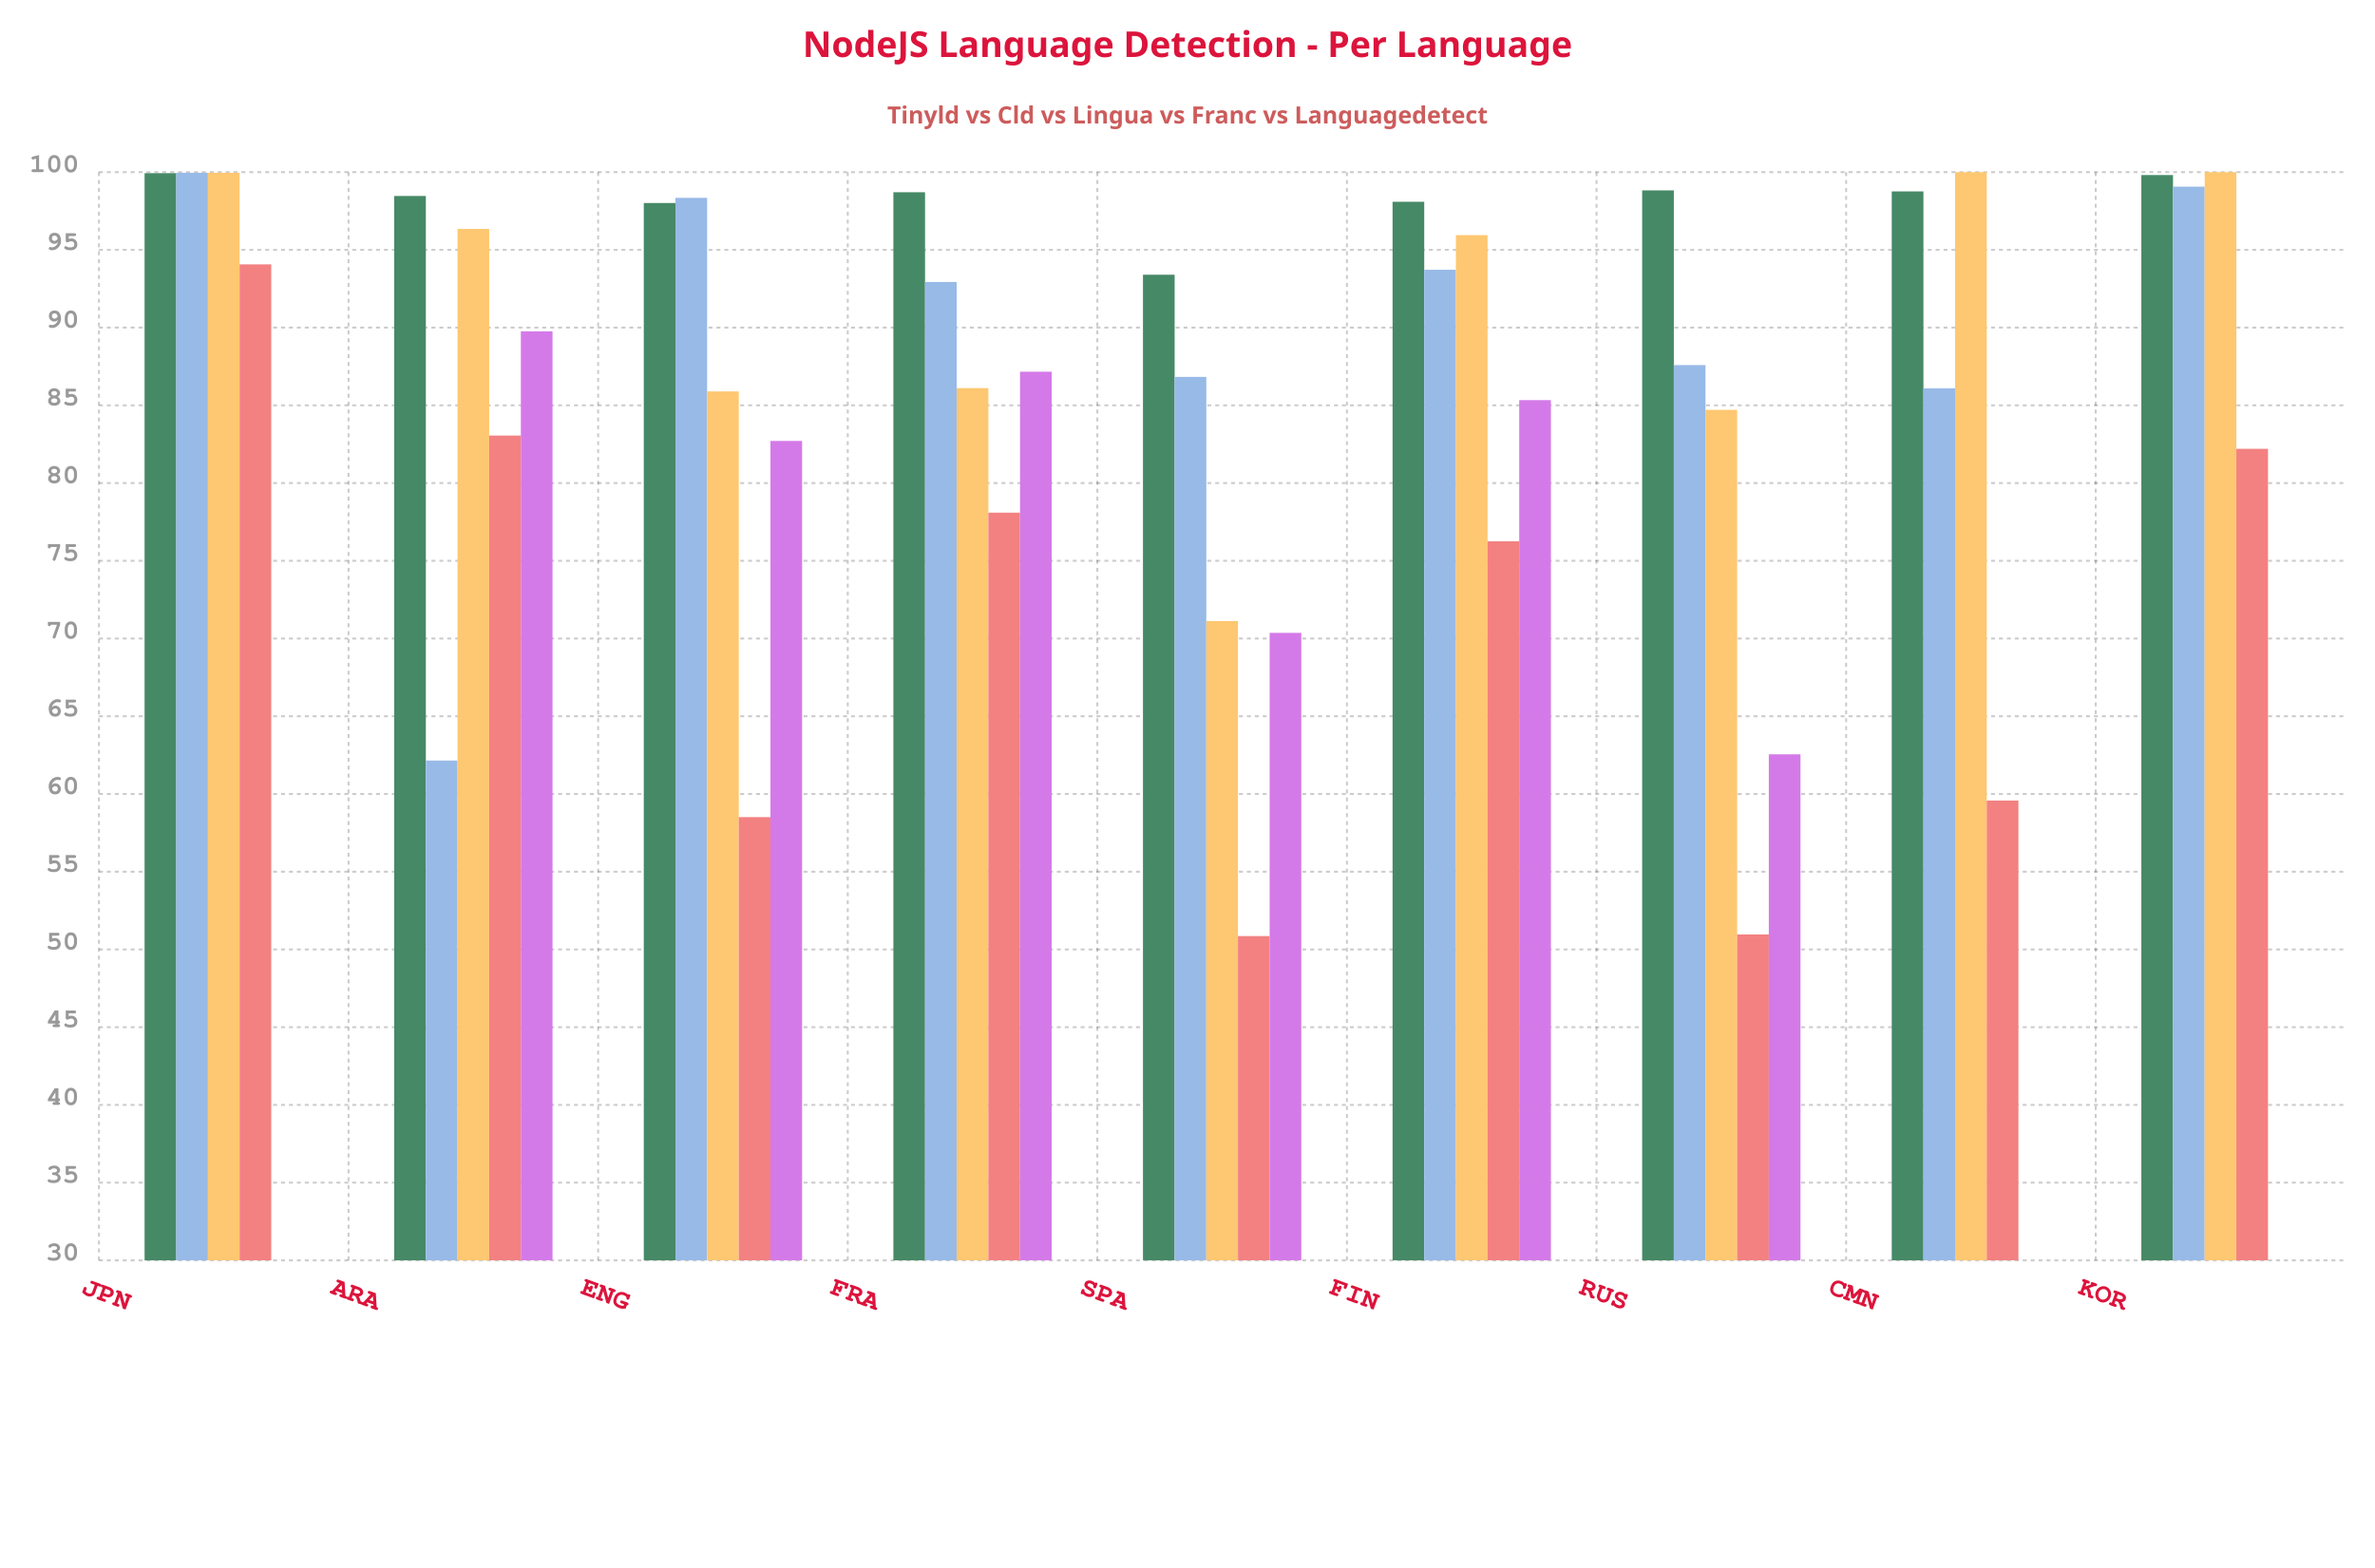
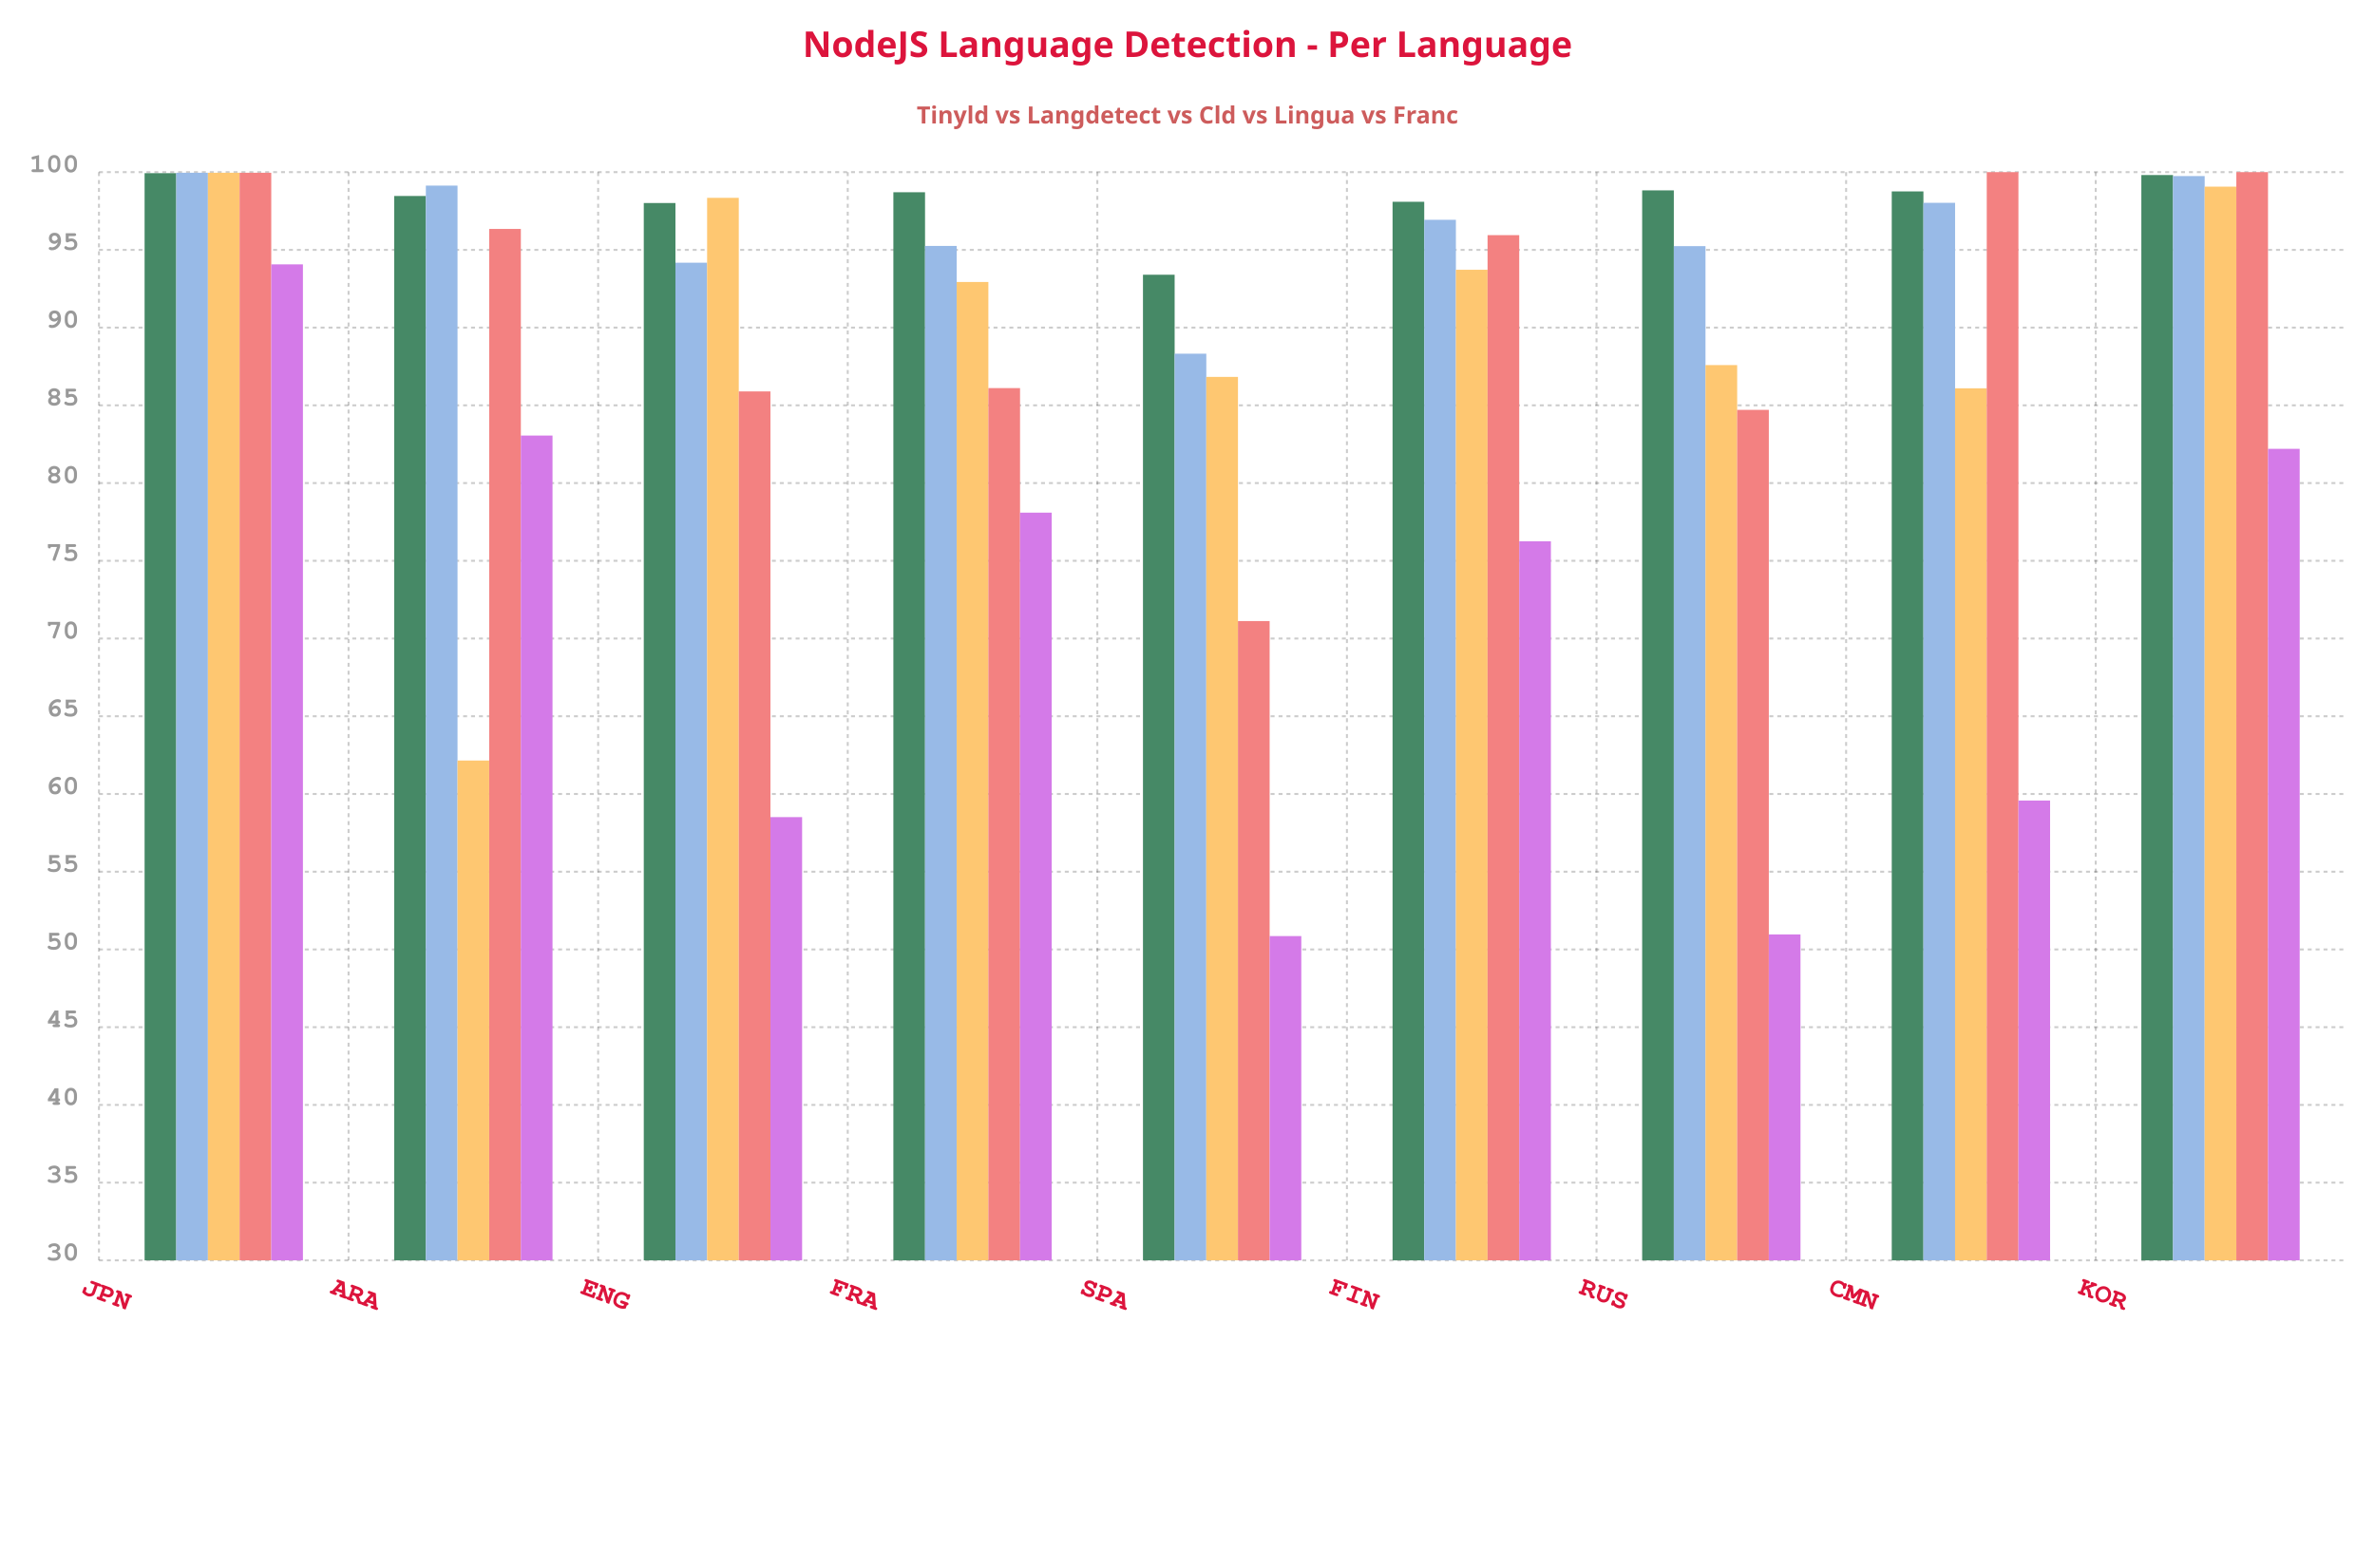
<svg xmlns="http://www.w3.org/2000/svg" xmlns:ns1="http://gionkunz.github.com/chartist-js/ct" width="1200" height="792" class="ct-chart-bar" style="background:#FFF;background:#FFF;">
  <g class="ct-grids" transform="translate(0, 72)">
    <line x1="50" x2="50" y1="15" y2="565" class="ct-grid ct-horizontal" style="stroke:rgba(0,0,0,.2);stroke-width:1px;stroke-dasharray:2px;stroke-dasharray:2px;stroke-width:1px;stroke:rgba(0,0,0,.2);" />
    <line x1="176.111" x2="176.111" y1="15" y2="565" class="ct-grid ct-horizontal" style="stroke:rgba(0,0,0,.2);stroke-width:1px;stroke-dasharray:2px;stroke-dasharray:2px;stroke-width:1px;stroke:rgba(0,0,0,.2);" />
    <line x1="302.222" x2="302.222" y1="15" y2="565" class="ct-grid ct-horizontal" style="stroke:rgba(0,0,0,.2);stroke-width:1px;stroke-dasharray:2px;stroke-dasharray:2px;stroke-width:1px;stroke:rgba(0,0,0,.2);" />
    <line x1="428.333" x2="428.333" y1="15" y2="565" class="ct-grid ct-horizontal" style="stroke:rgba(0,0,0,.2);stroke-width:1px;stroke-dasharray:2px;stroke-dasharray:2px;stroke-width:1px;stroke:rgba(0,0,0,.2);" />
    <line x1="554.444" x2="554.444" y1="15" y2="565" class="ct-grid ct-horizontal" style="stroke:rgba(0,0,0,.2);stroke-width:1px;stroke-dasharray:2px;stroke-dasharray:2px;stroke-width:1px;stroke:rgba(0,0,0,.2);" />
    <line x1="680.556" x2="680.556" y1="15" y2="565" class="ct-grid ct-horizontal" style="stroke:rgba(0,0,0,.2);stroke-width:1px;stroke-dasharray:2px;stroke-dasharray:2px;stroke-width:1px;stroke:rgba(0,0,0,.2);" />
    <line x1="806.667" x2="806.667" y1="15" y2="565" class="ct-grid ct-horizontal" style="stroke:rgba(0,0,0,.2);stroke-width:1px;stroke-dasharray:2px;stroke-dasharray:2px;stroke-width:1px;stroke:rgba(0,0,0,.2);" />
    <line x1="932.778" x2="932.778" y1="15" y2="565" class="ct-grid ct-horizontal" style="stroke:rgba(0,0,0,.2);stroke-width:1px;stroke-dasharray:2px;stroke-dasharray:2px;stroke-width:1px;stroke:rgba(0,0,0,.2);" />
    <line x1="1058.889" x2="1058.889" y1="15" y2="565" class="ct-grid ct-horizontal" style="stroke:rgba(0,0,0,.2);stroke-width:1px;stroke-dasharray:2px;stroke-dasharray:2px;stroke-width:1px;stroke:rgba(0,0,0,.2);" />
    <line y1="565" y2="565" x1="50" x2="1185" class="ct-grid ct-vertical" style="stroke:rgba(0,0,0,.2);stroke-width:1px;stroke-dasharray:2px;stroke-dasharray:2px;stroke-width:1px;stroke:rgba(0,0,0,.2);" />
    <line y1="525.714" y2="525.714" x1="50" x2="1185" class="ct-grid ct-vertical" style="stroke:rgba(0,0,0,.2);stroke-width:1px;stroke-dasharray:2px;stroke-dasharray:2px;stroke-width:1px;stroke:rgba(0,0,0,.2);" />
    <line y1="486.429" y2="486.429" x1="50" x2="1185" class="ct-grid ct-vertical" style="stroke:rgba(0,0,0,.2);stroke-width:1px;stroke-dasharray:2px;stroke-dasharray:2px;stroke-width:1px;stroke:rgba(0,0,0,.2);" />
    <line y1="447.143" y2="447.143" x1="50" x2="1185" class="ct-grid ct-vertical" style="stroke:rgba(0,0,0,.2);stroke-width:1px;stroke-dasharray:2px;stroke-dasharray:2px;stroke-width:1px;stroke:rgba(0,0,0,.2);" />
    <line y1="407.857" y2="407.857" x1="50" x2="1185" class="ct-grid ct-vertical" style="stroke:rgba(0,0,0,.2);stroke-width:1px;stroke-dasharray:2px;stroke-dasharray:2px;stroke-width:1px;stroke:rgba(0,0,0,.2);" />
    <line y1="368.571" y2="368.571" x1="50" x2="1185" class="ct-grid ct-vertical" style="stroke:rgba(0,0,0,.2);stroke-width:1px;stroke-dasharray:2px;stroke-dasharray:2px;stroke-width:1px;stroke:rgba(0,0,0,.2);" />
    <line y1="329.286" y2="329.286" x1="50" x2="1185" class="ct-grid ct-vertical" style="stroke:rgba(0,0,0,.2);stroke-width:1px;stroke-dasharray:2px;stroke-dasharray:2px;stroke-width:1px;stroke:rgba(0,0,0,.2);" />
    <line y1="290" y2="290" x1="50" x2="1185" class="ct-grid ct-vertical" style="stroke:rgba(0,0,0,.2);stroke-width:1px;stroke-dasharray:2px;stroke-dasharray:2px;stroke-width:1px;stroke:rgba(0,0,0,.2);" />
    <line y1="250.714" y2="250.714" x1="50" x2="1185" class="ct-grid ct-vertical" style="stroke:rgba(0,0,0,.2);stroke-width:1px;stroke-dasharray:2px;stroke-dasharray:2px;stroke-width:1px;stroke:rgba(0,0,0,.2);" />
    <line y1="211.429" y2="211.429" x1="50" x2="1185" class="ct-grid ct-vertical" style="stroke:rgba(0,0,0,.2);stroke-width:1px;stroke-dasharray:2px;stroke-dasharray:2px;stroke-width:1px;stroke:rgba(0,0,0,.2);" />
    <line y1="172.143" y2="172.143" x1="50" x2="1185" class="ct-grid ct-vertical" style="stroke:rgba(0,0,0,.2);stroke-width:1px;stroke-dasharray:2px;stroke-dasharray:2px;stroke-width:1px;stroke:rgba(0,0,0,.2);" />
    <line y1="132.857" y2="132.857" x1="50" x2="1185" class="ct-grid ct-vertical" style="stroke:rgba(0,0,0,.2);stroke-width:1px;stroke-dasharray:2px;stroke-dasharray:2px;stroke-width:1px;stroke:rgba(0,0,0,.2);" />
    <line y1="93.571" y2="93.571" x1="50" x2="1185" class="ct-grid ct-vertical" style="stroke:rgba(0,0,0,.2);stroke-width:1px;stroke-dasharray:2px;stroke-dasharray:2px;stroke-width:1px;stroke:rgba(0,0,0,.2);" />
    <line y1="54.286" y2="54.286" x1="50" x2="1185" class="ct-grid ct-vertical" style="stroke:rgba(0,0,0,.2);stroke-width:1px;stroke-dasharray:2px;stroke-dasharray:2px;stroke-width:1px;stroke:rgba(0,0,0,.2);" />
    <line y1="15" y2="15" x1="50" x2="1185" class="ct-grid ct-vertical" style="stroke:rgba(0,0,0,.2);stroke-width:1px;stroke-dasharray:2px;stroke-dasharray:2px;stroke-width:1px;stroke:rgba(0,0,0,.2);" />
  </g>
  <g transform="translate(0, 72)">
    <g class="ct-series ct-series-a">
      <line x1="81.056" x2="81.056" y1="565" y2="15.524" class="ct-bar" ns1:value="99.9333" style="stroke:#d70206;stroke:#d70206;fill:none;stroke-width:10px;stroke-width:10px;fill:none;stroke:#468966;stroke-width:16px !important;stroke-width:16px !important;stroke:#468966;" />
      <line x1="207.167" x2="207.167" y1="565" y2="27.046" class="ct-bar" ns1:value="98.4669" style="stroke:#d70206;stroke:#d70206;fill:none;stroke-width:10px;stroke-width:10px;fill:none;stroke:#468966;stroke-width:16px !important;stroke-width:16px !important;stroke:#468966;" />
      <line x1="333.278" x2="333.278" y1="565" y2="30.607" class="ct-bar" ns1:value="98.0136" style="stroke:#d70206;stroke:#d70206;fill:none;stroke-width:10px;stroke-width:10px;fill:none;stroke:#468966;stroke-width:16px !important;stroke-width:16px !important;stroke:#468966;" />
      <line x1="459.389" x2="459.389" y1="565" y2="25.161" class="ct-bar" ns1:value="98.7068" style="stroke:#d70206;stroke:#d70206;fill:none;stroke-width:10px;stroke-width:10px;fill:none;stroke:#468966;stroke-width:16px !important;stroke-width:16px !important;stroke:#468966;" />
      <line x1="585.5" x2="585.5" y1="565" y2="66.85" class="ct-bar" ns1:value="93.4009" style="stroke:#d70206;stroke:#d70206;fill:none;stroke-width:10px;stroke-width:10px;fill:none;stroke:#468966;stroke-width:16px !important;stroke-width:16px !important;stroke:#468966;" />
      <line x1="711.611" x2="711.611" y1="565" y2="29.979" class="ct-bar" ns1:value="98.0936" style="stroke:#d70206;stroke:#d70206;fill:none;stroke-width:10px;stroke-width:10px;fill:none;stroke:#468966;stroke-width:16px !important;stroke-width:16px !important;stroke:#468966;" />
      <line x1="837.722" x2="837.722" y1="565" y2="24.218" class="ct-bar" ns1:value="98.8268" style="stroke:#d70206;stroke:#d70206;fill:none;stroke-width:10px;stroke-width:10px;fill:none;stroke:#468966;stroke-width:16px !important;stroke-width:16px !important;stroke:#468966;" />
      <line x1="963.833" x2="963.833" y1="565" y2="24.741" class="ct-bar" ns1:value="98.7602" style="stroke:#d70206;stroke:#d70206;fill:none;stroke-width:10px;stroke-width:10px;fill:none;stroke:#468966;stroke-width:16px !important;stroke-width:16px !important;stroke:#468966;" />
      <line x1="1089.944" x2="1089.944" y1="565" y2="16.466" class="ct-bar" ns1:value="99.8134" style="stroke:#d70206;stroke:#d70206;fill:none;stroke-width:10px;stroke-width:10px;fill:none;stroke:#468966;stroke-width:16px !important;stroke-width:16px !important;stroke:#468966;" />
    </g>
    <g class="ct-series ct-series-b">
      <line x1="97.056" x2="97.056" y1="565" y2="15.314" class="ct-bar" ns1:value="99.96" style="stroke:#f05b4f;stroke:#f05b4f;fill:none;stroke-width:10px;stroke-width:10px;fill:none;stroke:#98BAE7;stroke-width:16px !important;stroke-width:16px !important;stroke:#98BAE7;" />
-       <line x1="223.167" x2="223.167" y1="565" y2="312.38" class="ct-bar" ns1:value="62.1517" style="stroke:#f05b4f;stroke:#f05b4f;fill:none;stroke-width:10px;stroke-width:10px;fill:none;stroke:#98BAE7;stroke-width:16px !important;stroke-width:16px !important;stroke:#98BAE7;" />
-       <line x1="349.278" x2="349.278" y1="565" y2="27.989" class="ct-bar" ns1:value="98.3469" style="stroke:#f05b4f;stroke:#f05b4f;fill:none;stroke-width:10px;stroke-width:10px;fill:none;stroke:#98BAE7;stroke-width:16px !important;stroke-width:16px !important;stroke:#98BAE7;" />
-       <line x1="475.389" x2="475.389" y1="565" y2="70.516" class="ct-bar" ns1:value="92.9343" style="stroke:#f05b4f;stroke:#f05b4f;fill:none;stroke-width:10px;stroke-width:10px;fill:none;stroke:#98BAE7;stroke-width:16px !important;stroke-width:16px !important;stroke:#98BAE7;" />
-       <line x1="601.5" x2="601.5" y1="565" y2="118.491" class="ct-bar" ns1:value="86.8284" style="stroke:#f05b4f;stroke:#f05b4f;fill:none;stroke-width:10px;stroke-width:10px;fill:none;stroke:#98BAE7;stroke-width:16px !important;stroke-width:16px !important;stroke:#98BAE7;" />
-       <line x1="727.611" x2="727.611" y1="565" y2="64.337" class="ct-bar" ns1:value="93.7208" style="stroke:#f05b4f;stroke:#f05b4f;fill:none;stroke-width:10px;stroke-width:10px;fill:none;stroke:#98BAE7;stroke-width:16px !important;stroke-width:16px !important;stroke:#98BAE7;" />
-       <line x1="853.722" x2="853.722" y1="565" y2="112.52" class="ct-bar" ns1:value="87.5883" style="stroke:#f05b4f;stroke:#f05b4f;fill:none;stroke-width:10px;stroke-width:10px;fill:none;stroke:#98BAE7;stroke-width:16px !important;stroke-width:16px !important;stroke:#98BAE7;" />
-       <line x1="979.833" x2="979.833" y1="565" y2="124.252" class="ct-bar" ns1:value="86.0952" style="stroke:#f05b4f;stroke:#f05b4f;fill:none;stroke-width:10px;stroke-width:10px;fill:none;stroke:#98BAE7;stroke-width:16px !important;stroke-width:16px !important;stroke:#98BAE7;" />
-       <line x1="1105.944" x2="1105.944" y1="565" y2="22.332" class="ct-bar" ns1:value="99.0668" style="stroke:#f05b4f;stroke:#f05b4f;fill:none;stroke-width:10px;stroke-width:10px;fill:none;stroke:#98BAE7;stroke-width:16px !important;stroke-width:16px !important;stroke:#98BAE7;" />
+       <line x1="223.167" x2="223.167" y1="565" y2="21.809" class="ct-bar" ns1:value="99.1334" style="stroke:#f05b4f;stroke:#f05b4f;fill:none;stroke-width:10px;stroke-width:10px;fill:none;stroke:#98BAE7;stroke-width:16px !important;stroke-width:16px !important;stroke:#98BAE7;" />
+       <line x1="349.278" x2="349.278" y1="565" y2="60.775" class="ct-bar" ns1:value="94.1741" style="stroke:#f05b4f;stroke:#f05b4f;fill:none;stroke-width:10px;stroke-width:10px;fill:none;stroke:#98BAE7;stroke-width:16px !important;stroke-width:16px !important;stroke:#98BAE7;" />
+       <line x1="475.389" x2="475.389" y1="565" y2="52.29" class="ct-bar" ns1:value="95.254" style="stroke:#f05b4f;stroke:#f05b4f;fill:none;stroke-width:10px;stroke-width:10px;fill:none;stroke:#98BAE7;stroke-width:16px !important;stroke-width:16px !important;stroke:#98BAE7;" />
+       <line x1="601.5" x2="601.5" y1="565" y2="106.759" class="ct-bar" ns1:value="88.3216" style="stroke:#f05b4f;stroke:#f05b4f;fill:none;stroke-width:10px;stroke-width:10px;fill:none;stroke:#98BAE7;stroke-width:16px !important;stroke-width:16px !important;stroke:#98BAE7;" />
+       <line x1="727.611" x2="727.611" y1="565" y2="39.092" class="ct-bar" ns1:value="96.9337" style="stroke:#f05b4f;stroke:#f05b4f;fill:none;stroke-width:10px;stroke-width:10px;fill:none;stroke:#98BAE7;stroke-width:16px !important;stroke-width:16px !important;stroke:#98BAE7;" />
+       <line x1="853.722" x2="853.722" y1="565" y2="52.395" class="ct-bar" ns1:value="95.2406" style="stroke:#f05b4f;stroke:#f05b4f;fill:none;stroke-width:10px;stroke-width:10px;fill:none;stroke:#98BAE7;stroke-width:16px !important;stroke-width:16px !important;stroke:#98BAE7;" />
+       <line x1="979.833" x2="979.833" y1="565" y2="30.503" class="ct-bar" ns1:value="98.0269" style="stroke:#f05b4f;stroke:#f05b4f;fill:none;stroke-width:10px;stroke-width:10px;fill:none;stroke:#98BAE7;stroke-width:16px !important;stroke-width:16px !important;stroke:#98BAE7;" />
+       <line x1="1105.944" x2="1105.944" y1="565" y2="16.99" class="ct-bar" ns1:value="99.7467" style="stroke:#f05b4f;stroke:#f05b4f;fill:none;stroke-width:10px;stroke-width:10px;fill:none;stroke:#98BAE7;stroke-width:16px !important;stroke-width:16px !important;stroke:#98BAE7;" />
    </g>
    <g class="ct-series ct-series-c">
      <line x1="113.056" x2="113.056" y1="565" y2="15.314" class="ct-bar" ns1:value="99.96" style="stroke:#f4c63d;stroke:#f4c63d;fill:none;stroke-width:10px;stroke-width:10px;fill:none;stroke:#FEC771;stroke-width:16px !important;stroke-width:16px !important;stroke:#FEC771;" />
-       <line x1="239.167" x2="239.167" y1="565" y2="43.701" class="ct-bar" ns1:value="96.3472" style="stroke:#f4c63d;stroke:#f4c63d;fill:none;stroke-width:10px;stroke-width:10px;fill:none;stroke:#FEC771;stroke-width:16px !important;stroke-width:16px !important;stroke:#FEC771;" />
-       <line x1="365.278" x2="365.278" y1="565" y2="125.823" class="ct-bar" ns1:value="85.8952" style="stroke:#f4c63d;stroke:#f4c63d;fill:none;stroke-width:10px;stroke-width:10px;fill:none;stroke:#FEC771;stroke-width:16px !important;stroke-width:16px !important;stroke:#FEC771;" />
-       <line x1="491.389" x2="491.389" y1="565" y2="124.147" class="ct-bar" ns1:value="86.1085" style="stroke:#f4c63d;stroke:#f4c63d;fill:none;stroke-width:10px;stroke-width:10px;fill:none;stroke:#FEC771;stroke-width:16px !important;stroke-width:16px !important;stroke:#FEC771;" />
-       <line x1="617.5" x2="617.5" y1="565" y2="241.884" class="ct-bar" ns1:value="71.1239" style="stroke:#f4c63d;stroke:#f4c63d;fill:none;stroke-width:10px;stroke-width:10px;fill:none;stroke:#FEC771;stroke-width:16px !important;stroke-width:16px !important;stroke:#FEC771;" />
-       <line x1="743.611" x2="743.611" y1="565" y2="46.843" class="ct-bar" ns1:value="95.9472" style="stroke:#f4c63d;stroke:#f4c63d;fill:none;stroke-width:10px;stroke-width:10px;fill:none;stroke:#FEC771;stroke-width:16px !important;stroke-width:16px !important;stroke:#FEC771;" />
-       <line x1="869.722" x2="869.722" y1="565" y2="135.146" class="ct-bar" ns1:value="84.7087" style="stroke:#f4c63d;stroke:#f4c63d;fill:none;stroke-width:10px;stroke-width:10px;fill:none;stroke:#FEC771;stroke-width:16px !important;stroke-width:16px !important;stroke:#FEC771;" />
-       <line x1="995.833" x2="995.833" y1="565" y2="15" class="ct-bar" ns1:value="100" style="stroke:#f4c63d;stroke:#f4c63d;fill:none;stroke-width:10px;stroke-width:10px;fill:none;stroke:#FEC771;stroke-width:16px !important;stroke-width:16px !important;stroke:#FEC771;" />
-       <line x1="1121.944" x2="1121.944" y1="565" y2="15" class="ct-bar" ns1:value="100" style="stroke:#f4c63d;stroke:#f4c63d;fill:none;stroke-width:10px;stroke-width:10px;fill:none;stroke:#FEC771;stroke-width:16px !important;stroke-width:16px !important;stroke:#FEC771;" />
+       <line x1="239.167" x2="239.167" y1="565" y2="312.38" class="ct-bar" ns1:value="62.1517" style="stroke:#f4c63d;stroke:#f4c63d;fill:none;stroke-width:10px;stroke-width:10px;fill:none;stroke:#FEC771;stroke-width:16px !important;stroke-width:16px !important;stroke:#FEC771;" />
+       <line x1="365.278" x2="365.278" y1="565" y2="27.989" class="ct-bar" ns1:value="98.3469" style="stroke:#f4c63d;stroke:#f4c63d;fill:none;stroke-width:10px;stroke-width:10px;fill:none;stroke:#FEC771;stroke-width:16px !important;stroke-width:16px !important;stroke:#FEC771;" />
+       <line x1="491.389" x2="491.389" y1="565" y2="70.516" class="ct-bar" ns1:value="92.9343" style="stroke:#f4c63d;stroke:#f4c63d;fill:none;stroke-width:10px;stroke-width:10px;fill:none;stroke:#FEC771;stroke-width:16px !important;stroke-width:16px !important;stroke:#FEC771;" />
+       <line x1="617.5" x2="617.5" y1="565" y2="118.491" class="ct-bar" ns1:value="86.8284" style="stroke:#f4c63d;stroke:#f4c63d;fill:none;stroke-width:10px;stroke-width:10px;fill:none;stroke:#FEC771;stroke-width:16px !important;stroke-width:16px !important;stroke:#FEC771;" />
+       <line x1="743.611" x2="743.611" y1="565" y2="64.337" class="ct-bar" ns1:value="93.7208" style="stroke:#f4c63d;stroke:#f4c63d;fill:none;stroke-width:10px;stroke-width:10px;fill:none;stroke:#FEC771;stroke-width:16px !important;stroke-width:16px !important;stroke:#FEC771;" />
+       <line x1="869.722" x2="869.722" y1="565" y2="112.52" class="ct-bar" ns1:value="87.5883" style="stroke:#f4c63d;stroke:#f4c63d;fill:none;stroke-width:10px;stroke-width:10px;fill:none;stroke:#FEC771;stroke-width:16px !important;stroke-width:16px !important;stroke:#FEC771;" />
+       <line x1="995.833" x2="995.833" y1="565" y2="124.252" class="ct-bar" ns1:value="86.0952" style="stroke:#f4c63d;stroke:#f4c63d;fill:none;stroke-width:10px;stroke-width:10px;fill:none;stroke:#FEC771;stroke-width:16px !important;stroke-width:16px !important;stroke:#FEC771;" />
+       <line x1="1121.944" x2="1121.944" y1="565" y2="22.332" class="ct-bar" ns1:value="99.0668" style="stroke:#f4c63d;stroke:#f4c63d;fill:none;stroke-width:10px;stroke-width:10px;fill:none;stroke:#FEC771;stroke-width:16px !important;stroke-width:16px !important;stroke:#FEC771;" />
    </g>
    <g class="ct-series ct-series-d">
-       <line x1="129.056" x2="129.056" y1="565" y2="61.613" class="ct-bar" ns1:value="94.0675" style="stroke:#d17905;stroke:#d17905;fill:none;stroke-width:10px;stroke-width:10px;fill:none;stroke:#F38181;stroke-width:16px !important;stroke-width:16px !important;stroke:#F38181;" />
-       <line x1="255.167" x2="255.167" y1="565" y2="148.135" class="ct-bar" ns1:value="83.0556" style="stroke:#d17905;stroke:#d17905;fill:none;stroke-width:10px;stroke-width:10px;fill:none;stroke:#F38181;stroke-width:16px !important;stroke-width:16px !important;stroke:#F38181;" />
-       <line x1="381.278" x2="381.278" y1="565" y2="340.976" class="ct-bar" ns1:value="58.5122" style="stroke:#d17905;stroke:#d17905;fill:none;stroke-width:10px;stroke-width:10px;fill:none;stroke:#F38181;stroke-width:16px !important;stroke-width:16px !important;stroke:#F38181;" />
-       <line x1="507.389" x2="507.389" y1="565" y2="187.101" class="ct-bar" ns1:value="78.0963" style="stroke:#d17905;stroke:#d17905;fill:none;stroke-width:10px;stroke-width:10px;fill:none;stroke:#F38181;stroke-width:16px !important;stroke-width:16px !important;stroke:#F38181;" />
-       <line x1="633.5" x2="633.5" y1="565" y2="401.101" class="ct-bar" ns1:value="50.8599" style="stroke:#d17905;stroke:#d17905;fill:none;stroke-width:10px;stroke-width:10px;fill:none;stroke:#F38181;stroke-width:16px !important;stroke-width:16px !important;stroke:#F38181;" />
-       <line x1="759.611" x2="759.611" y1="565" y2="201.556" class="ct-bar" ns1:value="76.2565" style="stroke:#d17905;stroke:#d17905;fill:none;stroke-width:10px;stroke-width:10px;fill:none;stroke:#F38181;stroke-width:16px !important;stroke-width:16px !important;stroke:#F38181;" />
-       <line x1="885.722" x2="885.722" y1="565" y2="400.263" class="ct-bar" ns1:value="50.9665" style="stroke:#d17905;stroke:#d17905;fill:none;stroke-width:10px;stroke-width:10px;fill:none;stroke:#F38181;stroke-width:16px !important;stroke-width:16px !important;stroke:#F38181;" />
-       <line x1="1011.833" x2="1011.833" y1="565" y2="332.596" class="ct-bar" ns1:value="59.5787" style="stroke:#d17905;stroke:#d17905;fill:none;stroke-width:10px;stroke-width:10px;fill:none;stroke:#F38181;stroke-width:16px !important;stroke-width:16px !important;stroke:#F38181;" />
-       <line x1="1137.944" x2="1137.944" y1="565" y2="154.838" class="ct-bar" ns1:value="82.2024" style="stroke:#d17905;stroke:#d17905;fill:none;stroke-width:10px;stroke-width:10px;fill:none;stroke:#F38181;stroke-width:16px !important;stroke-width:16px !important;stroke:#F38181;" />
+       <line x1="129.056" x2="129.056" y1="565" y2="15.314" class="ct-bar" ns1:value="99.96" style="stroke:#d17905;stroke:#d17905;fill:none;stroke-width:10px;stroke-width:10px;fill:none;stroke:#F38181;stroke-width:16px !important;stroke-width:16px !important;stroke:#F38181;" />
+       <line x1="255.167" x2="255.167" y1="565" y2="43.701" class="ct-bar" ns1:value="96.3472" style="stroke:#d17905;stroke:#d17905;fill:none;stroke-width:10px;stroke-width:10px;fill:none;stroke:#F38181;stroke-width:16px !important;stroke-width:16px !important;stroke:#F38181;" />
+       <line x1="381.278" x2="381.278" y1="565" y2="125.823" class="ct-bar" ns1:value="85.8952" style="stroke:#d17905;stroke:#d17905;fill:none;stroke-width:10px;stroke-width:10px;fill:none;stroke:#F38181;stroke-width:16px !important;stroke-width:16px !important;stroke:#F38181;" />
+       <line x1="507.389" x2="507.389" y1="565" y2="124.147" class="ct-bar" ns1:value="86.1085" style="stroke:#d17905;stroke:#d17905;fill:none;stroke-width:10px;stroke-width:10px;fill:none;stroke:#F38181;stroke-width:16px !important;stroke-width:16px !important;stroke:#F38181;" />
+       <line x1="633.5" x2="633.5" y1="565" y2="241.884" class="ct-bar" ns1:value="71.1239" style="stroke:#d17905;stroke:#d17905;fill:none;stroke-width:10px;stroke-width:10px;fill:none;stroke:#F38181;stroke-width:16px !important;stroke-width:16px !important;stroke:#F38181;" />
+       <line x1="759.611" x2="759.611" y1="565" y2="46.843" class="ct-bar" ns1:value="95.9472" style="stroke:#d17905;stroke:#d17905;fill:none;stroke-width:10px;stroke-width:10px;fill:none;stroke:#F38181;stroke-width:16px !important;stroke-width:16px !important;stroke:#F38181;" />
+       <line x1="885.722" x2="885.722" y1="565" y2="135.146" class="ct-bar" ns1:value="84.7087" style="stroke:#d17905;stroke:#d17905;fill:none;stroke-width:10px;stroke-width:10px;fill:none;stroke:#F38181;stroke-width:16px !important;stroke-width:16px !important;stroke:#F38181;" />
+       <line x1="1011.833" x2="1011.833" y1="565" y2="15" class="ct-bar" ns1:value="100" style="stroke:#d17905;stroke:#d17905;fill:none;stroke-width:10px;stroke-width:10px;fill:none;stroke:#F38181;stroke-width:16px !important;stroke-width:16px !important;stroke:#F38181;" />
+       <line x1="1137.944" x2="1137.944" y1="565" y2="15" class="ct-bar" ns1:value="100" style="stroke:#d17905;stroke:#d17905;fill:none;stroke-width:10px;stroke-width:10px;fill:none;stroke:#F38181;stroke-width:16px !important;stroke-width:16px !important;stroke:#F38181;" />
    </g>
    <g class="ct-series ct-series-e">
-       <line x1="145.056" x2="145.056" y1="565" y2="565" class="ct-bar" ns1:value="0.0133" style="stroke:#453d3f;stroke:#453d3f;fill:none;stroke-width:10px;stroke-width:10px;fill:none;stroke:#D47AE8;stroke-width:16px !important;stroke-width:16px !important;stroke:#D47AE8;" />
-       <line x1="271.167" x2="271.167" y1="565" y2="95.446" class="ct-bar" ns1:value="89.7614" style="stroke:#453d3f;stroke:#453d3f;fill:none;stroke-width:10px;stroke-width:10px;fill:none;stroke:#D47AE8;stroke-width:16px !important;stroke-width:16px !important;stroke:#D47AE8;" />
-       <line x1="397.278" x2="397.278" y1="565" y2="150.858" class="ct-bar" ns1:value="82.709" style="stroke:#453d3f;stroke:#453d3f;fill:none;stroke-width:10px;stroke-width:10px;fill:none;stroke:#D47AE8;stroke-width:16px !important;stroke-width:16px !important;stroke:#D47AE8;" />
-       <line x1="523.389" x2="523.389" y1="565" y2="115.872" class="ct-bar" ns1:value="87.1617" style="stroke:#453d3f;stroke:#453d3f;fill:none;stroke-width:10px;stroke-width:10px;fill:none;stroke:#D47AE8;stroke-width:16px !important;stroke-width:16px !important;stroke:#D47AE8;" />
-       <line x1="649.5" x2="649.5" y1="565" y2="247.854" class="ct-bar" ns1:value="70.364" style="stroke:#453d3f;stroke:#453d3f;fill:none;stroke-width:10px;stroke-width:10px;fill:none;stroke:#D47AE8;stroke-width:16px !important;stroke-width:16px !important;stroke:#D47AE8;" />
-       <line x1="775.611" x2="775.611" y1="565" y2="130.223" class="ct-bar" ns1:value="85.3353" style="stroke:#453d3f;stroke:#453d3f;fill:none;stroke-width:10px;stroke-width:10px;fill:none;stroke:#D47AE8;stroke-width:16px !important;stroke-width:16px !important;stroke:#D47AE8;" />
-       <line x1="901.722" x2="901.722" y1="565" y2="309.237" class="ct-bar" ns1:value="62.5517" style="stroke:#453d3f;stroke:#453d3f;fill:none;stroke-width:10px;stroke-width:10px;fill:none;stroke:#D47AE8;stroke-width:16px !important;stroke-width:16px !important;stroke:#D47AE8;" />
-       <line x1="1027.833" x2="1027.833" y1="565" y2="565" class="ct-bar" ns1:value="0.0133" style="stroke:#453d3f;stroke:#453d3f;fill:none;stroke-width:10px;stroke-width:10px;fill:none;stroke:#D47AE8;stroke-width:16px !important;stroke-width:16px !important;stroke:#D47AE8;" />
-       <line x1="1153.944" x2="1153.944" y1="565" y2="565" class="ct-bar" ns1:value="0.0133" style="stroke:#453d3f;stroke:#453d3f;fill:none;stroke-width:10px;stroke-width:10px;fill:none;stroke:#D47AE8;stroke-width:16px !important;stroke-width:16px !important;stroke:#D47AE8;" />
+       <line x1="145.056" x2="145.056" y1="565" y2="61.613" class="ct-bar" ns1:value="94.0675" style="stroke:#453d3f;stroke:#453d3f;fill:none;stroke-width:10px;stroke-width:10px;fill:none;stroke:#D47AE8;stroke-width:16px !important;stroke-width:16px !important;stroke:#D47AE8;" />
+       <line x1="271.167" x2="271.167" y1="565" y2="148.135" class="ct-bar" ns1:value="83.0556" style="stroke:#453d3f;stroke:#453d3f;fill:none;stroke-width:10px;stroke-width:10px;fill:none;stroke:#D47AE8;stroke-width:16px !important;stroke-width:16px !important;stroke:#D47AE8;" />
+       <line x1="397.278" x2="397.278" y1="565" y2="340.976" class="ct-bar" ns1:value="58.5122" style="stroke:#453d3f;stroke:#453d3f;fill:none;stroke-width:10px;stroke-width:10px;fill:none;stroke:#D47AE8;stroke-width:16px !important;stroke-width:16px !important;stroke:#D47AE8;" />
+       <line x1="523.389" x2="523.389" y1="565" y2="187.101" class="ct-bar" ns1:value="78.0963" style="stroke:#453d3f;stroke:#453d3f;fill:none;stroke-width:10px;stroke-width:10px;fill:none;stroke:#D47AE8;stroke-width:16px !important;stroke-width:16px !important;stroke:#D47AE8;" />
+       <line x1="649.5" x2="649.5" y1="565" y2="401.101" class="ct-bar" ns1:value="50.8599" style="stroke:#453d3f;stroke:#453d3f;fill:none;stroke-width:10px;stroke-width:10px;fill:none;stroke:#D47AE8;stroke-width:16px !important;stroke-width:16px !important;stroke:#D47AE8;" />
+       <line x1="775.611" x2="775.611" y1="565" y2="201.556" class="ct-bar" ns1:value="76.2565" style="stroke:#453d3f;stroke:#453d3f;fill:none;stroke-width:10px;stroke-width:10px;fill:none;stroke:#D47AE8;stroke-width:16px !important;stroke-width:16px !important;stroke:#D47AE8;" />
+       <line x1="901.722" x2="901.722" y1="565" y2="400.263" class="ct-bar" ns1:value="50.9665" style="stroke:#453d3f;stroke:#453d3f;fill:none;stroke-width:10px;stroke-width:10px;fill:none;stroke:#D47AE8;stroke-width:16px !important;stroke-width:16px !important;stroke:#D47AE8;" />
+       <line x1="1027.833" x2="1027.833" y1="565" y2="332.596" class="ct-bar" ns1:value="59.5787" style="stroke:#453d3f;stroke:#453d3f;fill:none;stroke-width:10px;stroke-width:10px;fill:none;stroke:#D47AE8;stroke-width:16px !important;stroke-width:16px !important;stroke:#D47AE8;" />
+       <line x1="1153.944" x2="1153.944" y1="565" y2="154.838" class="ct-bar" ns1:value="82.2024" style="stroke:#453d3f;stroke:#453d3f;fill:none;stroke-width:10px;stroke-width:10px;fill:none;stroke:#D47AE8;stroke-width:16px !important;stroke-width:16px !important;stroke:#D47AE8;" />
    </g>
  </g>
  <g class="ct-labels" transform="translate(0, 72)">
    <text x="50" y="585" width="126.111" height="20" class="ct-label ct-horizontal ct-end" transform="rotate(20, 50, 585) translate(-10, 0)" style="text-anchor:start;text-align:center;justify-content:center;text-anchor:start;text-align:left;display:block;fill:rgba(0,0,0,.4);color:rgba(0,0,0,.4);font-size:12px;line-height:1;line-height:1;font-size:12px;color:rgba(0,0,0,.4);fill:rgba(0,0,0,.4);font-family:Courier;font-weight:bold;font-size:14px;fill:crimson;text-anchor:start;text-anchor:start;fill:crimson;font-size:14px;font-weight:bold;font-family:Courier;">JPN</text>
    <text x="176.111" y="585" width="126.111" height="20" class="ct-label ct-horizontal ct-end" transform="rotate(20, 176.1111, 585) translate(-10, 0)" style="text-anchor:start;text-align:center;justify-content:center;text-anchor:start;text-align:left;display:block;fill:rgba(0,0,0,.4);color:rgba(0,0,0,.4);font-size:12px;line-height:1;line-height:1;font-size:12px;color:rgba(0,0,0,.4);fill:rgba(0,0,0,.4);font-family:Courier;font-weight:bold;font-size:14px;fill:crimson;text-anchor:start;text-anchor:start;fill:crimson;font-size:14px;font-weight:bold;font-family:Courier;">ARA</text>
    <text x="302.222" y="585" width="126.111" height="20" class="ct-label ct-horizontal ct-end" transform="rotate(20, 302.2222, 585) translate(-10, 0)" style="text-anchor:start;text-align:center;justify-content:center;text-anchor:start;text-align:left;display:block;fill:rgba(0,0,0,.4);color:rgba(0,0,0,.4);font-size:12px;line-height:1;line-height:1;font-size:12px;color:rgba(0,0,0,.4);fill:rgba(0,0,0,.4);font-family:Courier;font-weight:bold;font-size:14px;fill:crimson;text-anchor:start;text-anchor:start;fill:crimson;font-size:14px;font-weight:bold;font-family:Courier;">ENG</text>
    <text x="428.333" y="585" width="126.111" height="20" class="ct-label ct-horizontal ct-end" transform="rotate(20, 428.3333, 585) translate(-10, 0)" style="text-anchor:start;text-align:center;justify-content:center;text-anchor:start;text-align:left;display:block;fill:rgba(0,0,0,.4);color:rgba(0,0,0,.4);font-size:12px;line-height:1;line-height:1;font-size:12px;color:rgba(0,0,0,.4);fill:rgba(0,0,0,.4);font-family:Courier;font-weight:bold;font-size:14px;fill:crimson;text-anchor:start;text-anchor:start;fill:crimson;font-size:14px;font-weight:bold;font-family:Courier;">FRA</text>
    <text x="554.444" y="585" width="126.111" height="20" class="ct-label ct-horizontal ct-end" transform="rotate(20, 554.4444, 585) translate(-10, 0)" style="text-anchor:start;text-align:center;justify-content:center;text-anchor:start;text-align:left;display:block;fill:rgba(0,0,0,.4);color:rgba(0,0,0,.4);font-size:12px;line-height:1;line-height:1;font-size:12px;color:rgba(0,0,0,.4);fill:rgba(0,0,0,.4);font-family:Courier;font-weight:bold;font-size:14px;fill:crimson;text-anchor:start;text-anchor:start;fill:crimson;font-size:14px;font-weight:bold;font-family:Courier;">SPA</text>
    <text x="680.556" y="585" width="126.111" height="20" class="ct-label ct-horizontal ct-end" transform="rotate(20, 680.5556, 585) translate(-10, 0)" style="text-anchor:start;text-align:center;justify-content:center;text-anchor:start;text-align:left;display:block;fill:rgba(0,0,0,.4);color:rgba(0,0,0,.4);font-size:12px;line-height:1;line-height:1;font-size:12px;color:rgba(0,0,0,.4);fill:rgba(0,0,0,.4);font-family:Courier;font-weight:bold;font-size:14px;fill:crimson;text-anchor:start;text-anchor:start;fill:crimson;font-size:14px;font-weight:bold;font-family:Courier;">FIN</text>
    <text x="806.667" y="585" width="126.111" height="20" class="ct-label ct-horizontal ct-end" transform="rotate(20, 806.6667, 585) translate(-10, 0)" style="text-anchor:start;text-align:center;justify-content:center;text-anchor:start;text-align:left;display:block;fill:rgba(0,0,0,.4);color:rgba(0,0,0,.4);font-size:12px;line-height:1;line-height:1;font-size:12px;color:rgba(0,0,0,.4);fill:rgba(0,0,0,.4);font-family:Courier;font-weight:bold;font-size:14px;fill:crimson;text-anchor:start;text-anchor:start;fill:crimson;font-size:14px;font-weight:bold;font-family:Courier;">RUS</text>
    <text x="932.778" y="585" width="126.111" height="20" class="ct-label ct-horizontal ct-end" transform="rotate(20, 932.7778, 585) translate(-10, 0)" style="text-anchor:start;text-align:center;justify-content:center;text-anchor:start;text-align:left;display:block;fill:rgba(0,0,0,.4);color:rgba(0,0,0,.4);font-size:12px;line-height:1;line-height:1;font-size:12px;color:rgba(0,0,0,.4);fill:rgba(0,0,0,.4);font-family:Courier;font-weight:bold;font-size:14px;fill:crimson;text-anchor:start;text-anchor:start;fill:crimson;font-size:14px;font-weight:bold;font-family:Courier;">CMN</text>
    <text x="1058.889" y="585" width="126.111" height="20" class="ct-label ct-horizontal ct-end" transform="rotate(20, 1058.889, 585) translate(-10, 0)" style="text-anchor:start;text-align:center;justify-content:center;text-anchor:start;text-align:left;display:block;fill:rgba(0,0,0,.4);color:rgba(0,0,0,.4);font-size:12px;line-height:1;line-height:1;font-size:12px;color:rgba(0,0,0,.4);fill:rgba(0,0,0,.4);font-family:Courier;font-weight:bold;font-size:14px;fill:crimson;text-anchor:start;text-anchor:start;fill:crimson;font-size:14px;font-weight:bold;font-family:Courier;">KOR</text>
    <text y="565" x="40" height="39.286" width="30" class="ct-label ct-vertical ct-start" style="text-anchor:end;text-align:right;display:block;fill:rgba(0,0,0,.4);color:rgba(0,0,0,.4);font-size:12px;line-height:1;line-height:1;font-size:12px;color:rgba(0,0,0,.4);fill:rgba(0,0,0,.4);font-family:Courier;font-weight:bold;font-size:14px;text-anchor:end;text-anchor:end;font-size:14px;font-weight:bold;font-family:Courier;">30</text>
    <text y="525.714" x="40" height="39.286" width="30" class="ct-label ct-vertical ct-start" style="text-anchor:end;text-align:right;display:block;fill:rgba(0,0,0,.4);color:rgba(0,0,0,.4);font-size:12px;line-height:1;line-height:1;font-size:12px;color:rgba(0,0,0,.4);fill:rgba(0,0,0,.4);font-family:Courier;font-weight:bold;font-size:14px;text-anchor:end;text-anchor:end;font-size:14px;font-weight:bold;font-family:Courier;">35</text>
    <text y="486.429" x="40" height="39.286" width="30" class="ct-label ct-vertical ct-start" style="text-anchor:end;text-align:right;display:block;fill:rgba(0,0,0,.4);color:rgba(0,0,0,.4);font-size:12px;line-height:1;line-height:1;font-size:12px;color:rgba(0,0,0,.4);fill:rgba(0,0,0,.4);font-family:Courier;font-weight:bold;font-size:14px;text-anchor:end;text-anchor:end;font-size:14px;font-weight:bold;font-family:Courier;">40</text>
    <text y="447.143" x="40" height="39.286" width="30" class="ct-label ct-vertical ct-start" style="text-anchor:end;text-align:right;display:block;fill:rgba(0,0,0,.4);color:rgba(0,0,0,.4);font-size:12px;line-height:1;line-height:1;font-size:12px;color:rgba(0,0,0,.4);fill:rgba(0,0,0,.4);font-family:Courier;font-weight:bold;font-size:14px;text-anchor:end;text-anchor:end;font-size:14px;font-weight:bold;font-family:Courier;">45</text>
    <text y="407.857" x="40" height="39.286" width="30" class="ct-label ct-vertical ct-start" style="text-anchor:end;text-align:right;display:block;fill:rgba(0,0,0,.4);color:rgba(0,0,0,.4);font-size:12px;line-height:1;line-height:1;font-size:12px;color:rgba(0,0,0,.4);fill:rgba(0,0,0,.4);font-family:Courier;font-weight:bold;font-size:14px;text-anchor:end;text-anchor:end;font-size:14px;font-weight:bold;font-family:Courier;">50</text>
    <text y="368.571" x="40" height="39.286" width="30" class="ct-label ct-vertical ct-start" style="text-anchor:end;text-align:right;display:block;fill:rgba(0,0,0,.4);color:rgba(0,0,0,.4);font-size:12px;line-height:1;line-height:1;font-size:12px;color:rgba(0,0,0,.4);fill:rgba(0,0,0,.4);font-family:Courier;font-weight:bold;font-size:14px;text-anchor:end;text-anchor:end;font-size:14px;font-weight:bold;font-family:Courier;">55</text>
    <text y="329.286" x="40" height="39.286" width="30" class="ct-label ct-vertical ct-start" style="text-anchor:end;text-align:right;display:block;fill:rgba(0,0,0,.4);color:rgba(0,0,0,.4);font-size:12px;line-height:1;line-height:1;font-size:12px;color:rgba(0,0,0,.4);fill:rgba(0,0,0,.4);font-family:Courier;font-weight:bold;font-size:14px;text-anchor:end;text-anchor:end;font-size:14px;font-weight:bold;font-family:Courier;">60</text>
    <text y="290" x="40" height="39.286" width="30" class="ct-label ct-vertical ct-start" style="text-anchor:end;text-align:right;display:block;fill:rgba(0,0,0,.4);color:rgba(0,0,0,.4);font-size:12px;line-height:1;line-height:1;font-size:12px;color:rgba(0,0,0,.4);fill:rgba(0,0,0,.4);font-family:Courier;font-weight:bold;font-size:14px;text-anchor:end;text-anchor:end;font-size:14px;font-weight:bold;font-family:Courier;">65</text>
    <text y="250.714" x="40" height="39.286" width="30" class="ct-label ct-vertical ct-start" style="text-anchor:end;text-align:right;display:block;fill:rgba(0,0,0,.4);color:rgba(0,0,0,.4);font-size:12px;line-height:1;line-height:1;font-size:12px;color:rgba(0,0,0,.4);fill:rgba(0,0,0,.4);font-family:Courier;font-weight:bold;font-size:14px;text-anchor:end;text-anchor:end;font-size:14px;font-weight:bold;font-family:Courier;">70</text>
    <text y="211.429" x="40" height="39.286" width="30" class="ct-label ct-vertical ct-start" style="text-anchor:end;text-align:right;display:block;fill:rgba(0,0,0,.4);color:rgba(0,0,0,.4);font-size:12px;line-height:1;line-height:1;font-size:12px;color:rgba(0,0,0,.4);fill:rgba(0,0,0,.4);font-family:Courier;font-weight:bold;font-size:14px;text-anchor:end;text-anchor:end;font-size:14px;font-weight:bold;font-family:Courier;">75</text>
    <text y="172.143" x="40" height="39.286" width="30" class="ct-label ct-vertical ct-start" style="text-anchor:end;text-align:right;display:block;fill:rgba(0,0,0,.4);color:rgba(0,0,0,.4);font-size:12px;line-height:1;line-height:1;font-size:12px;color:rgba(0,0,0,.4);fill:rgba(0,0,0,.4);font-family:Courier;font-weight:bold;font-size:14px;text-anchor:end;text-anchor:end;font-size:14px;font-weight:bold;font-family:Courier;">80</text>
    <text y="132.857" x="40" height="39.286" width="30" class="ct-label ct-vertical ct-start" style="text-anchor:end;text-align:right;display:block;fill:rgba(0,0,0,.4);color:rgba(0,0,0,.4);font-size:12px;line-height:1;line-height:1;font-size:12px;color:rgba(0,0,0,.4);fill:rgba(0,0,0,.4);font-family:Courier;font-weight:bold;font-size:14px;text-anchor:end;text-anchor:end;font-size:14px;font-weight:bold;font-family:Courier;">85</text>
    <text y="93.571" x="40" height="39.286" width="30" class="ct-label ct-vertical ct-start" style="text-anchor:end;text-align:right;display:block;fill:rgba(0,0,0,.4);color:rgba(0,0,0,.4);font-size:12px;line-height:1;line-height:1;font-size:12px;color:rgba(0,0,0,.4);fill:rgba(0,0,0,.4);font-family:Courier;font-weight:bold;font-size:14px;text-anchor:end;text-anchor:end;font-size:14px;font-weight:bold;font-family:Courier;">90</text>
    <text y="54.286" x="40" height="39.286" width="30" class="ct-label ct-vertical ct-start" style="text-anchor:end;text-align:right;display:block;fill:rgba(0,0,0,.4);color:rgba(0,0,0,.4);font-size:12px;line-height:1;line-height:1;font-size:12px;color:rgba(0,0,0,.4);fill:rgba(0,0,0,.4);font-family:Courier;font-weight:bold;font-size:14px;text-anchor:end;text-anchor:end;font-size:14px;font-weight:bold;font-family:Courier;">95</text>
    <text y="15" x="40" height="30" width="30" class="ct-label ct-vertical ct-start" style="text-anchor:end;text-align:right;display:block;fill:rgba(0,0,0,.4);color:rgba(0,0,0,.4);font-size:12px;line-height:1;line-height:1;font-size:12px;color:rgba(0,0,0,.4);fill:rgba(0,0,0,.4);font-family:Courier;font-weight:bold;font-size:14px;text-anchor:end;text-anchor:end;font-size:14px;font-weight:bold;font-family:Courier;">100</text>
  </g>
  <text x="600" y="28.8" height="48" font-size="18px" font-family="Verdana" font-weight="bold" fill="crimson" text-anchor="middle" role="caption">NodeJS Language Detection - Per Language</text>
-   <text x="600" y="62.4" height="24" font-size="12px" font-family="Verdana" font-weight="bold" fill="indianred" text-anchor="middle">Tinyld vs Cld vs Lingua vs Franc vs Languagedetect</text>
+   <text x="600" y="62.4" height="24" font-size="12px" font-family="Verdana" font-weight="bold" fill="indianred" text-anchor="middle">Tinyld vs Langdetect vs Cld vs Lingua vs Franc</text>
</svg>
